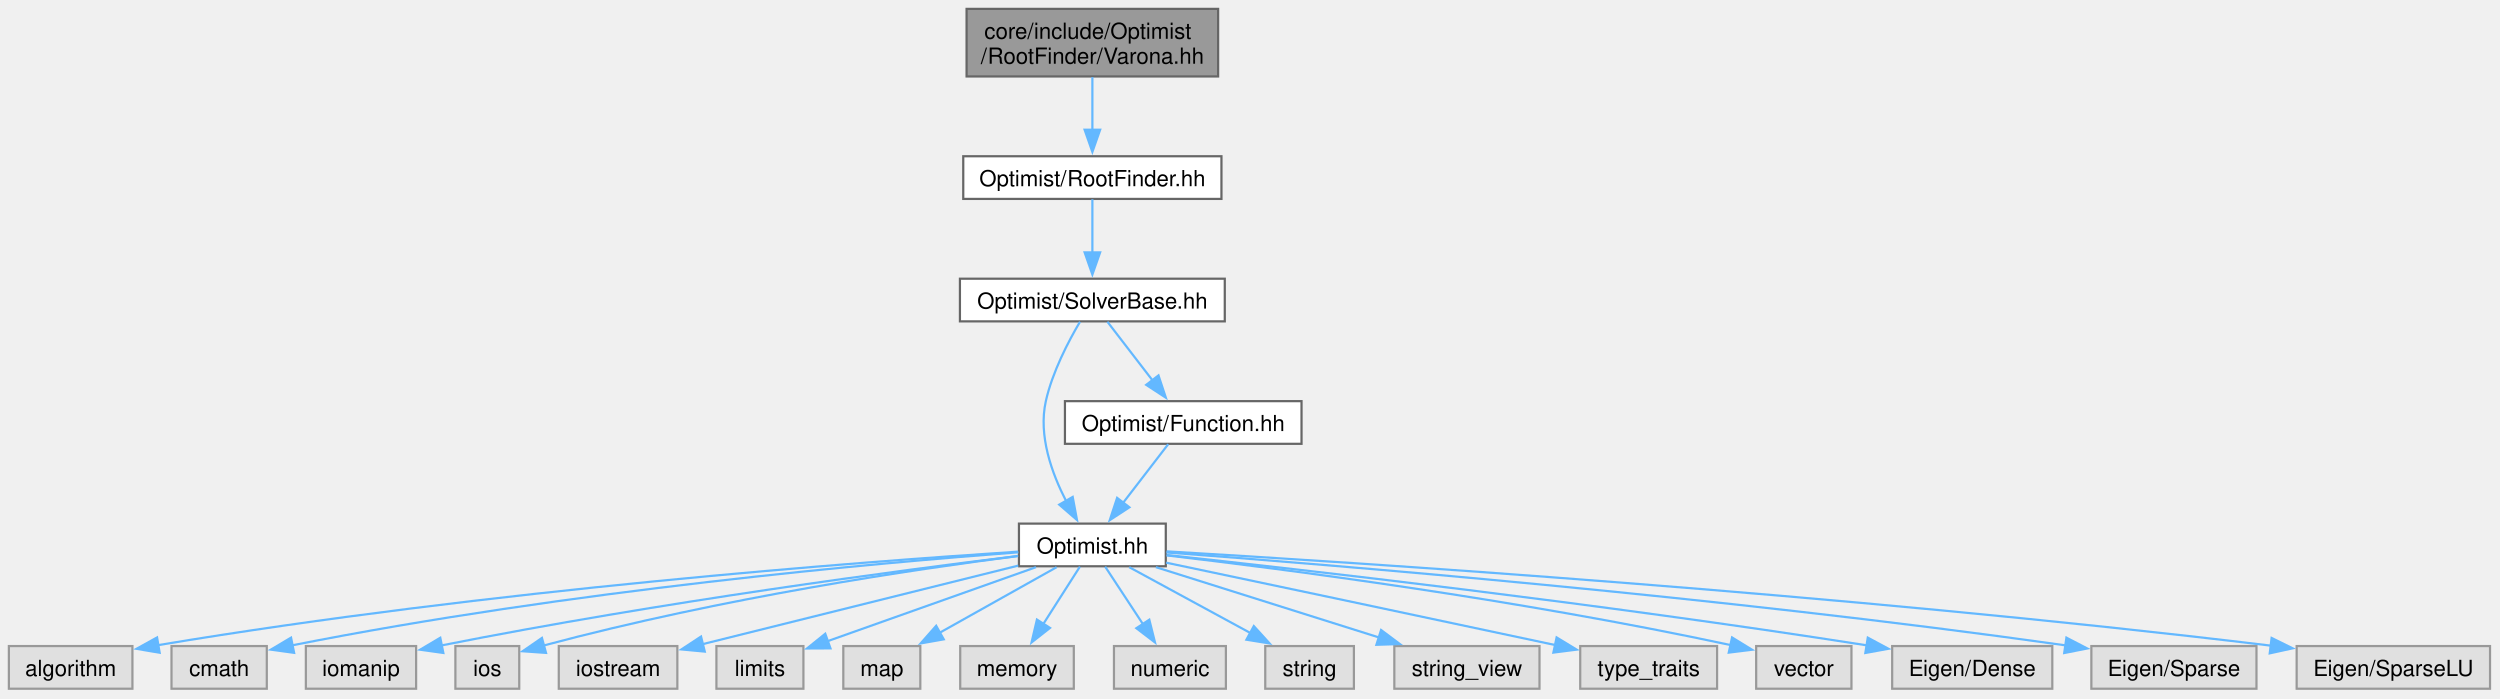
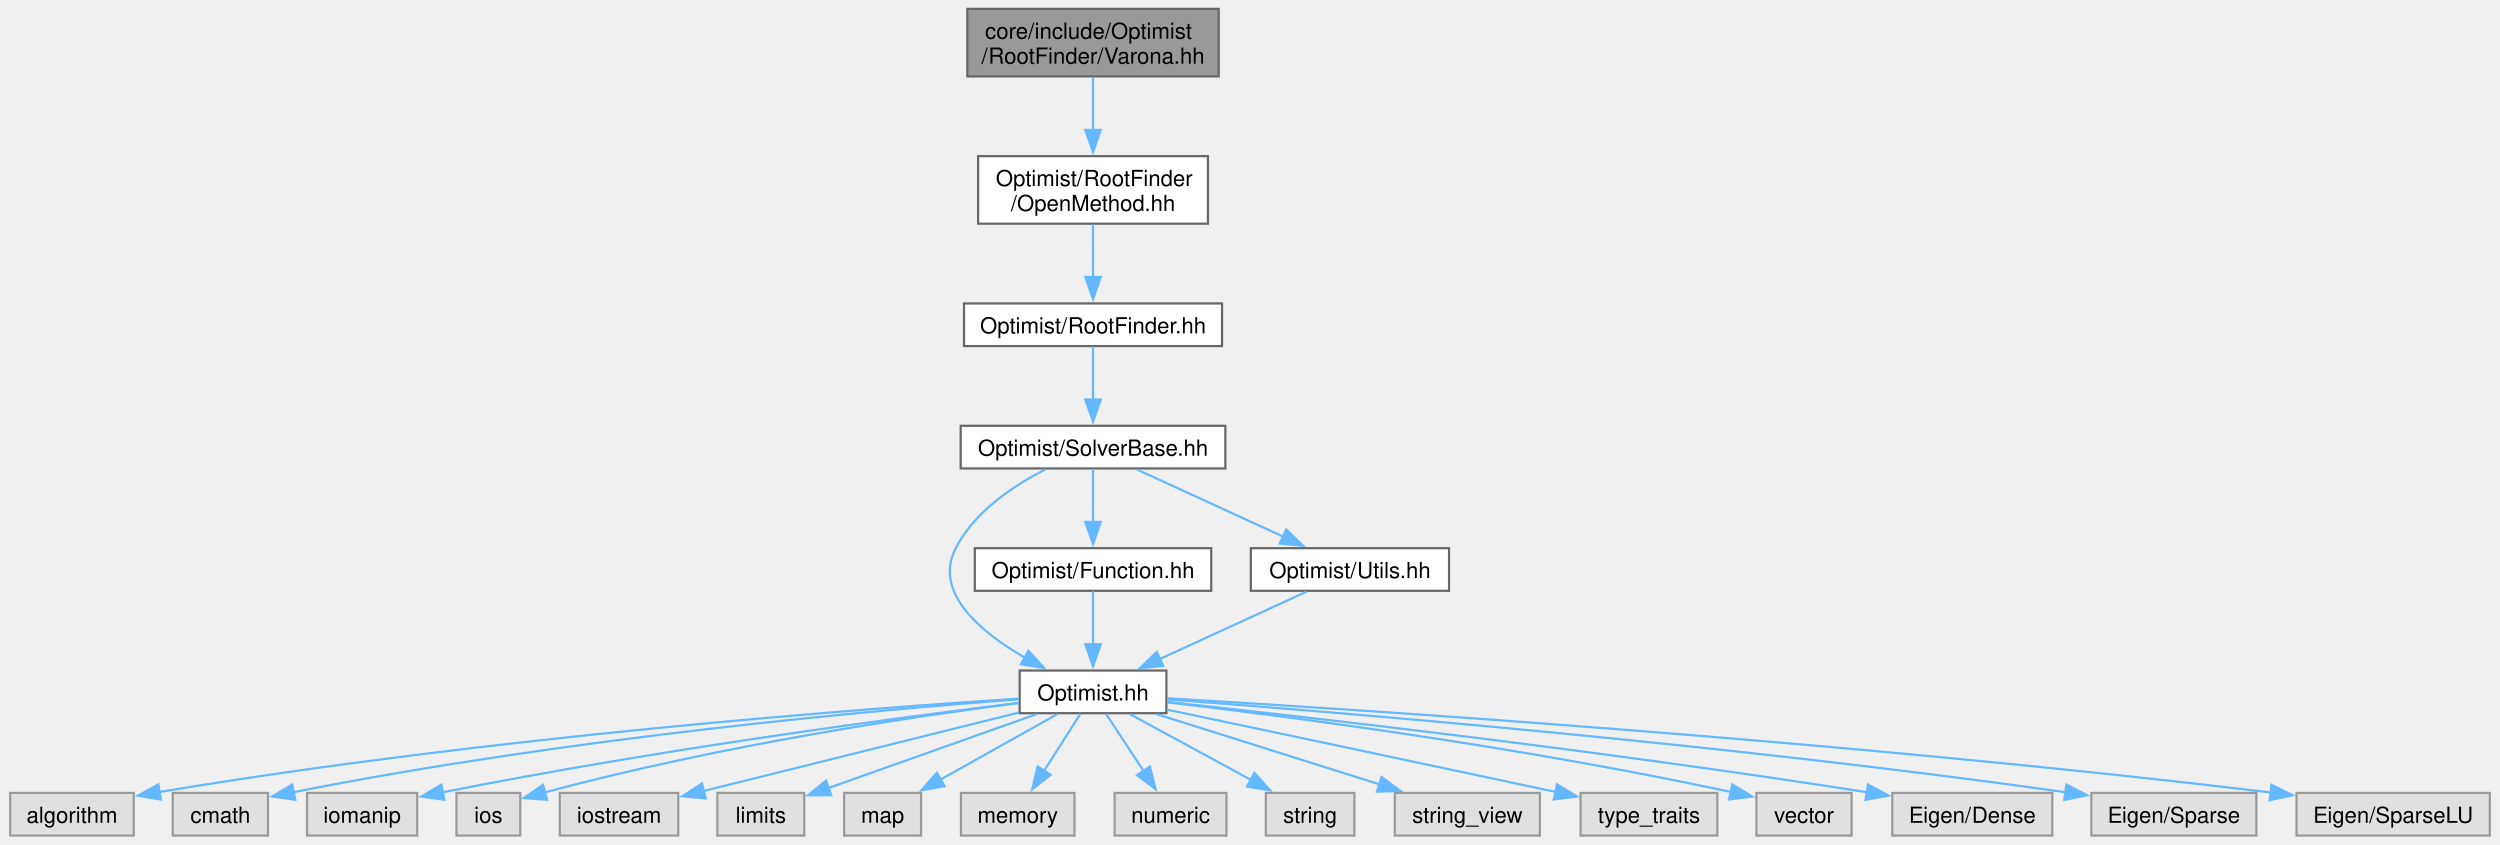
- <svg xmlns="http://www.w3.org/2000/svg" xmlns:xlink="http://www.w3.org/1999/xlink" width="1128pt" height="315pt" viewBox="0.00 0.00 1128.00 315.00">
-   <g id="graph0" class="graph" transform="scale(1 1) rotate(0) translate(4 310.75)">
+ <svg xmlns="http://www.w3.org/2000/svg" xmlns:xlink="http://www.w3.org/1999/xlink" width="1128pt" height="381pt" viewBox="0.00 0.00 1127.50 381.25">
+   <g id="graph0" class="graph" transform="scale(1 1) rotate(0) translate(4 377.25)">
    <g id="Node000001" class="node">
      <g id="a_Node000001">
        <a xlink:title=" ">
-           <polygon fill="#999999" stroke="#666666" points="545.62,-306.75 432.12,-306.75 432.12,-276.25 545.62,-276.25 545.62,-306.75" />
-           <text xml:space="preserve" text-anchor="start" x="440.12" y="-293.25" font-family="Helvetica,sans-Serif" font-size="10.00">core/include/Optimist</text>
-           <text xml:space="preserve" text-anchor="middle" x="488.88" y="-282" font-family="Helvetica,sans-Serif" font-size="10.00">/RootFinder/Varona.hh</text>
+           <polygon fill="#999999" stroke="#666666" points="545.62,-373.25 432.12,-373.25 432.12,-342.75 545.62,-342.75 545.62,-373.25" />
+           <text text-anchor="start" x="440.12" y="-359.75" font-family="Helvetica,sans-Serif" font-size="10.00">core/include/Optimist</text>
+           <text text-anchor="middle" x="488.88" y="-348.5" font-family="Helvetica,sans-Serif" font-size="10.00">/RootFinder/Varona.hh</text>
        </a>
      </g>
    </g>
    <g id="Node000002" class="node">
      <g id="a_Node000002">
+         <a xlink:href="_open_method_8hh.html" target="_top" xlink:title=" ">
+           <polygon fill="white" stroke="#666666" points="540.75,-306.75 437,-306.75 437,-276.25 540.75,-276.25 540.75,-306.75" />
+           <text text-anchor="start" x="445" y="-293.25" font-family="Helvetica,sans-Serif" font-size="10.00">Optimist/RootFinder</text>
+           <text text-anchor="middle" x="488.88" y="-282" font-family="Helvetica,sans-Serif" font-size="10.00">/OpenMethod.hh</text>
+         </a>
+       </g>
+     </g>
+     <g id="edge1_Node000001_Node000002" class="edge">
+       <g id="a_edge1_Node000001_Node000002">
+         <a xlink:title=" ">
+           <path fill="none" stroke="#63b8ff" d="M488.88,-342.36C488.88,-335.27 488.88,-326.54 488.88,-318.38" />
+           <polygon fill="#63b8ff" stroke="#63b8ff" points="492.38,-318.59 488.88,-308.59 485.38,-318.59 492.38,-318.59" />
+         </a>
+       </g>
+     </g>
+     <g id="Node000003" class="node">
+       <g id="a_Node000003">
        <a xlink:href="_root_finder_8hh.html" target="_top" xlink:title=" ">
          <polygon fill="white" stroke="#666666" points="547.12,-240.25 430.62,-240.25 430.62,-221 547.12,-221 547.12,-240.25" />
-           <text xml:space="preserve" text-anchor="middle" x="488.88" y="-226.75" font-family="Helvetica,sans-Serif" font-size="10.00">Optimist/RootFinder.hh</text>
-         </a>
-       </g>
-     </g>
-     <g id="edge1_Node000001_Node000002" class="edge">
-       <g id="a_edge1_Node000001_Node000002">
+           <text text-anchor="middle" x="488.88" y="-226.75" font-family="Helvetica,sans-Serif" font-size="10.00">Optimist/RootFinder.hh</text>
+         </a>
+       </g>
+     </g>
+     <g id="edge2_Node000002_Node000003" class="edge">
+       <g id="a_edge2_Node000002_Node000003">
        <a xlink:title=" ">
          <path fill="none" stroke="#63b8ff" d="M488.88,-275.95C488.88,-268.71 488.88,-259.84 488.88,-251.94" />
          <polygon fill="#63b8ff" stroke="#63b8ff" points="492.38,-252.21 488.88,-242.21 485.38,-252.21 492.38,-252.21" />
        </a>
      </g>
    </g>
-     <g id="Node000003" class="node">
-       <g id="a_Node000003">
+     <g id="Node000004" class="node">
+       <g id="a_Node000004">
        <a xlink:href="_solver_base_8hh.html" target="_top" xlink:title=" ">
          <polygon fill="white" stroke="#666666" points="548.62,-185 429.12,-185 429.12,-165.75 548.62,-165.75 548.62,-185" />
-           <text xml:space="preserve" text-anchor="middle" x="488.88" y="-171.5" font-family="Helvetica,sans-Serif" font-size="10.00">Optimist/SolverBase.hh</text>
-         </a>
-       </g>
-     </g>
-     <g id="edge2_Node000002_Node000003" class="edge">
-       <g id="a_edge2_Node000002_Node000003">
+           <text text-anchor="middle" x="488.88" y="-171.5" font-family="Helvetica,sans-Serif" font-size="10.00">Optimist/SolverBase.hh</text>
+         </a>
+       </g>
+     </g>
+     <g id="edge3_Node000003_Node000004" class="edge">
+       <g id="a_edge3_Node000003_Node000004">
        <a xlink:title=" ">
          <path fill="none" stroke="#63b8ff" d="M488.88,-220.83C488.88,-214.32 488.88,-205.17 488.88,-196.87" />
          <polygon fill="#63b8ff" stroke="#63b8ff" points="492.38,-196.87 488.88,-186.87 485.38,-196.87 492.38,-196.87" />
        </a>
      </g>
    </g>
-     <g id="Node000004" class="node">
-       <g id="a_Node000004">
+     <g id="Node000005" class="node">
+       <g id="a_Node000005">
        <a xlink:href="_optimist_8hh.html" target="_top" xlink:title=" ">
          <polygon fill="white" stroke="#666666" points="522,-74.5 455.75,-74.5 455.75,-55.25 522,-55.25 522,-74.5" />
-           <text xml:space="preserve" text-anchor="middle" x="488.88" y="-61" font-family="Helvetica,sans-Serif" font-size="10.00">Optimist.hh</text>
-         </a>
-       </g>
-     </g>
-     <g id="edge3_Node000003_Node000004" class="edge">
-       <g id="a_edge3_Node000003_Node000004">
-         <a xlink:title=" ">
-           <path fill="none" stroke="#63b8ff" d="M483.3,-165.57C478.13,-156.86 470.83,-142.95 467.88,-129.75 464.41,-114.24 470.57,-97.17 477.09,-84.57" />
-           <polygon fill="#63b8ff" stroke="#63b8ff" points="480,-86.54 481.94,-76.13 473.93,-83.06 480,-86.54" />
+           <text text-anchor="middle" x="488.88" y="-61" font-family="Helvetica,sans-Serif" font-size="10.00">Optimist.hh</text>
+         </a>
+       </g>
+     </g>
+     <g id="edge4_Node000004_Node000005" class="edge">
+       <g id="a_edge4_Node000004_Node000005">
+         <a xlink:title=" ">
+           <path fill="none" stroke="#63b8ff" d="M467.44,-165.37C453.09,-158.07 435.34,-146.27 426.88,-129.75 416.69,-109.86 437.78,-92.07 458.07,-80.34" />
+           <polygon fill="#63b8ff" stroke="#63b8ff" points="459.65,-83.47 466.8,-75.65 456.33,-77.3 459.65,-83.47" />
+         </a>
+       </g>
+     </g>
+     <g id="Node000022" class="node">
+       <g id="a_Node000022">
+         <a xlink:href="_function_8hh.html" target="_top" xlink:title=" ">
+           <polygon fill="white" stroke="#666666" points="542.25,-129.75 435.5,-129.75 435.5,-110.5 542.25,-110.5 542.25,-129.75" />
+           <text text-anchor="middle" x="488.88" y="-116.25" font-family="Helvetica,sans-Serif" font-size="10.00">Optimist/Function.hh</text>
+         </a>
+       </g>
+     </g>
+     <g id="edge21_Node000004_Node000022" class="edge">
+       <g id="a_edge21_Node000004_Node000022">
+         <a xlink:title=" ">
+           <path fill="none" stroke="#63b8ff" d="M488.88,-165.58C488.88,-159.07 488.88,-149.92 488.88,-141.62" />
+           <polygon fill="#63b8ff" stroke="#63b8ff" points="492.38,-141.62 488.88,-131.62 485.38,-141.62 492.38,-141.62" />
+         </a>
+       </g>
+     </g>
+     <g id="Node000023" class="node">
+       <g id="a_Node000023">
+         <a xlink:href="_utils_8hh.html" target="_top" xlink:title=" ">
+           <polygon fill="white" stroke="#666666" points="649.62,-129.75 560.12,-129.75 560.12,-110.5 649.62,-110.5 649.62,-129.75" />
+           <text text-anchor="middle" x="604.88" y="-116.25" font-family="Helvetica,sans-Serif" font-size="10.00">Optimist/Utils.hh</text>
+         </a>
+       </g>
+     </g>
+     <g id="edge23_Node000004_Node000023" class="edge">
+       <g id="a_edge23_Node000004_Node000023">
+         <a xlink:title=" ">
+           <path fill="none" stroke="#63b8ff" d="M508.55,-165.34C526.72,-157 553.96,-144.5 574.84,-134.91" />
+           <polygon fill="#63b8ff" stroke="#63b8ff" points="576.1,-138.19 583.73,-130.83 573.18,-131.83 576.1,-138.19" />
+         </a>
+       </g>
+     </g>
+     <g id="Node000006" class="node">
+       <g id="a_Node000006">
+         <a xlink:title=" ">
+           <polygon fill="#e0e0e0" stroke="#999999" points="55.75,-19.25 0,-19.25 0,0 55.75,0 55.75,-19.25" />
+           <text text-anchor="middle" x="27.88" y="-5.75" font-family="Helvetica,sans-Serif" font-size="10.00">algorithm</text>
+         </a>
+       </g>
+     </g>
+     <g id="edge5_Node000005_Node000006" class="edge">
+       <g id="a_edge5_Node000005_Node000006">
+         <a xlink:title=" ">
+           <path fill="none" stroke="#63b8ff" d="M455.34,-61.85C385.03,-57.28 216.95,-44.69 67.3,-19.66" />
+           <polygon fill="#63b8ff" stroke="#63b8ff" points="68.04,-16.23 57.59,-18.01 66.87,-23.14 68.04,-16.23" />
+         </a>
+       </g>
+     </g>
+     <g id="Node000007" class="node">
+       <g id="a_Node000007">
+         <a xlink:title=" ">
+           <polygon fill="#e0e0e0" stroke="#999999" points="116.38,-19.25 73.38,-19.25 73.38,0 116.38,0 116.38,-19.25" />
+           <text text-anchor="middle" x="94.88" y="-5.75" font-family="Helvetica,sans-Serif" font-size="10.00">cmath</text>
+         </a>
+       </g>
+     </g>
+     <g id="edge6_Node000005_Node000007" class="edge">
+       <g id="a_edge6_Node000005_Node000007">
+         <a xlink:title=" ">
+           <path fill="none" stroke="#63b8ff" d="M455.47,-61.55C392.85,-56.82 253.47,-44.5 127.69,-19.55" />
+           <polygon fill="#63b8ff" stroke="#63b8ff" points="128.71,-16.19 118.21,-17.64 127.32,-23.05 128.71,-16.19" />
+         </a>
+       </g>
+     </g>
+     <g id="Node000008" class="node">
+       <g id="a_Node000008">
+         <a xlink:title=" ">
+           <polygon fill="#e0e0e0" stroke="#999999" points="183.75,-19.25 134,-19.25 134,0 183.75,0 183.75,-19.25" />
+           <text text-anchor="middle" x="158.88" y="-5.75" font-family="Helvetica,sans-Serif" font-size="10.00">iomanip</text>
+         </a>
+       </g>
+     </g>
+     <g id="edge7_Node000005_Node000008" class="edge">
+       <g id="a_edge7_Node000005_Node000008">
+         <a xlink:title=" ">
+           <path fill="none" stroke="#63b8ff" d="M455.39,-59.92C402.33,-53.42 295.46,-39.38 195.3,-19.56" />
+           <polygon fill="#63b8ff" stroke="#63b8ff" points="196.04,-16.14 185.55,-17.61 194.66,-23 196.04,-16.14" />
+         </a>
+       </g>
+     </g>
+     <g id="Node000009" class="node">
+       <g id="a_Node000009">
+         <a xlink:title=" ">
+           <polygon fill="#e0e0e0" stroke="#999999" points="230.28,-19.25 201.47,-19.25 201.47,0 230.28,0 230.28,-19.25" />
+           <text text-anchor="middle" x="215.88" y="-5.75" font-family="Helvetica,sans-Serif" font-size="10.00">ios</text>
+         </a>
+       </g>
+     </g>
+     <g id="edge8_Node000005_Node000009" class="edge">
+       <g id="a_edge8_Node000005_Node000009">
+         <a xlink:title=" ">
+           <path fill="none" stroke="#63b8ff" d="M455.29,-59.86C408.97,-53.89 322.8,-41.27 241.29,-19.5" />
+           <polygon fill="#63b8ff" stroke="#63b8ff" points="242.37,-16.16 231.8,-16.91 240.53,-22.92 242.37,-16.16" />
+         </a>
+       </g>
+     </g>
+     <g id="Node000010" class="node">
+       <g id="a_Node000010">
+         <a xlink:title=" ">
+           <polygon fill="#e0e0e0" stroke="#999999" points="301.62,-19.25 248.12,-19.25 248.12,0 301.62,0 301.62,-19.25" />
+           <text text-anchor="middle" x="274.88" y="-5.75" font-family="Helvetica,sans-Serif" font-size="10.00">iostream</text>
+         </a>
+       </g>
+     </g>
+     <g id="edge9_Node000005_Node000010" class="edge">
+       <g id="a_edge9_Node000005_Node000010">
+         <a xlink:title=" ">
+           <path fill="none" stroke="#63b8ff" d="M455.44,-55.55C416.84,-45.95 353.48,-30.19 313,-20.11" />
+           <polygon fill="#63b8ff" stroke="#63b8ff" points="314,-16.75 303.45,-17.73 312.31,-23.55 314,-16.75" />
+         </a>
+       </g>
+     </g>
+     <g id="Node000011" class="node">
+       <g id="a_Node000011">
+         <a xlink:title=" ">
+           <polygon fill="#e0e0e0" stroke="#999999" points="358.5,-19.25 319.25,-19.25 319.25,0 358.5,0 358.5,-19.25" />
+           <text text-anchor="middle" x="338.88" y="-5.75" font-family="Helvetica,sans-Serif" font-size="10.00">limits</text>
+         </a>
+       </g>
+     </g>
+     <g id="edge10_Node000005_Node000011" class="edge">
+       <g id="a_edge10_Node000005_Node000011">
+         <a xlink:title=" ">
+           <path fill="none" stroke="#63b8ff" d="M463.43,-54.84C437.42,-45.61 397.03,-31.27 369.34,-21.44" />
+           <polygon fill="#63b8ff" stroke="#63b8ff" points="370.71,-18.21 360.11,-18.16 368.36,-24.81 370.71,-18.21" />
+         </a>
+       </g>
+     </g>
+     <g id="Node000012" class="node">
+       <g id="a_Node000012">
+         <a xlink:title=" ">
+           <polygon fill="#e0e0e0" stroke="#999999" points="411.25,-19.25 376.5,-19.25 376.5,0 411.25,0 411.25,-19.25" />
+           <text text-anchor="middle" x="393.88" y="-5.75" font-family="Helvetica,sans-Serif" font-size="10.00">map</text>
+         </a>
+       </g>
+     </g>
+     <g id="edge11_Node000005_Node000012" class="edge">
+       <g id="a_edge11_Node000005_Node000012">
+         <a xlink:title=" ">
+           <path fill="none" stroke="#63b8ff" d="M472.76,-54.84C458.29,-46.73 436.8,-34.68 419.89,-25.21" />
+           <polygon fill="#63b8ff" stroke="#63b8ff" points="421.82,-22.28 411.39,-20.44 418.4,-28.39 421.82,-22.28" />
+         </a>
+       </g>
+     </g>
+     <g id="Node000013" class="node">
+       <g id="a_Node000013">
+         <a xlink:title=" ">
+           <polygon fill="#e0e0e0" stroke="#999999" points="480.5,-19.25 429.25,-19.25 429.25,0 480.5,0 480.5,-19.25" />
+           <text text-anchor="middle" x="454.88" y="-5.75" font-family="Helvetica,sans-Serif" font-size="10.00">memory</text>
+         </a>
+       </g>
+     </g>
+     <g id="edge12_Node000005_Node000013" class="edge">
+       <g id="a_edge12_Node000005_Node000013">
+         <a xlink:title=" ">
+           <path fill="none" stroke="#63b8ff" d="M483.26,-55.08C478.76,-48.03 472.29,-37.9 466.66,-29.08" />
+           <polygon fill="#63b8ff" stroke="#63b8ff" points="469.76,-27.43 461.43,-20.88 463.86,-31.2 469.76,-27.43" />
+         </a>
+       </g>
+     </g>
+     <g id="Node000014" class="node">
+       <g id="a_Node000014">
+         <a xlink:title=" ">
+           <polygon fill="#e0e0e0" stroke="#999999" points="549.12,-19.25 498.62,-19.25 498.62,0 549.12,0 549.12,-19.25" />
+           <text text-anchor="middle" x="523.88" y="-5.75" font-family="Helvetica,sans-Serif" font-size="10.00">numeric</text>
+         </a>
+       </g>
+     </g>
+     <g id="edge13_Node000005_Node000014" class="edge">
+       <g id="a_edge13_Node000005_Node000014">
+         <a xlink:title=" ">
+           <path fill="none" stroke="#63b8ff" d="M494.65,-55.08C499.29,-48.03 505.95,-37.9 511.74,-29.08" />
+           <polygon fill="#63b8ff" stroke="#63b8ff" points="514.57,-31.15 517.14,-20.87 508.72,-27.31 514.57,-31.15" />
+         </a>
+       </g>
+     </g>
+     <g id="Node000015" class="node">
+       <g id="a_Node000015">
+         <a xlink:title=" ">
+           <polygon fill="#e0e0e0" stroke="#999999" points="606.88,-19.25 566.88,-19.25 566.88,0 606.88,0 606.88,-19.25" />
+           <text text-anchor="middle" x="586.88" y="-5.75" font-family="Helvetica,sans-Serif" font-size="10.00">string</text>
+         </a>
+       </g>
+     </g>
+     <g id="edge14_Node000005_Node000015" class="edge">
+       <g id="a_edge14_Node000005_Node000015">
+         <a xlink:title=" ">
+           <path fill="none" stroke="#63b8ff" d="M505.5,-54.84C520.56,-46.66 543.02,-34.46 560.53,-24.94" />
+           <polygon fill="#63b8ff" stroke="#63b8ff" points="561.72,-28.27 568.84,-20.43 558.38,-22.12 561.72,-28.27" />
+         </a>
+       </g>
+     </g>
+     <g id="Node000016" class="node">
+       <g id="a_Node000016">
+         <a xlink:title=" ">
+           <polygon fill="#e0e0e0" stroke="#999999" points="690.62,-19.25 625.12,-19.25 625.12,0 690.62,0 690.62,-19.25" />
+           <text text-anchor="middle" x="657.88" y="-5.75" font-family="Helvetica,sans-Serif" font-size="10.00">string_view</text>
+         </a>
+       </g>
+     </g>
+     <g id="edge15_Node000005_Node000016" class="edge">
+       <g id="a_edge15_Node000005_Node000016">
+         <a xlink:title=" ">
+           <path fill="none" stroke="#63b8ff" d="M517.54,-54.84C545.22,-46.12 587.36,-32.84 618.25,-23.11" />
+           <polygon fill="#63b8ff" stroke="#63b8ff" points="619.14,-26.5 627.62,-20.16 617.03,-19.82 619.14,-26.5" />
+         </a>
+       </g>
+     </g>
+     <g id="Node000017" class="node">
+       <g id="a_Node000017">
+         <a xlink:title=" ">
+           <polygon fill="#e0e0e0" stroke="#999999" points="770.75,-19.25 709,-19.25 709,0 770.75,0 770.75,-19.25" />
+           <text text-anchor="middle" x="739.88" y="-5.75" font-family="Helvetica,sans-Serif" font-size="10.00">type_traits</text>
+         </a>
+       </g>
+     </g>
+     <g id="edge16_Node000005_Node000017" class="edge">
+       <g id="a_edge16_Node000005_Node000017">
+         <a xlink:title=" ">
+           <path fill="none" stroke="#63b8ff" d="M522.14,-56.88C561.61,-48.58 629.71,-34.21 697.92,-19.66" />
+           <polygon fill="#63b8ff" stroke="#63b8ff" points="698.34,-23.15 707.39,-17.64 696.88,-16.3 698.34,-23.15" />
+         </a>
+       </g>
+     </g>
+     <g id="Node000018" class="node">
+       <g id="a_Node000018">
+         <a xlink:title=" ">
+           <polygon fill="#e0e0e0" stroke="#999999" points="831.38,-19.25 788.38,-19.25 788.38,0 831.38,0 831.38,-19.25" />
+           <text text-anchor="middle" x="809.88" y="-5.75" font-family="Helvetica,sans-Serif" font-size="10.00">vector</text>
+         </a>
+       </g>
+     </g>
+     <g id="edge17_Node000005_Node000018" class="edge">
+       <g id="a_edge17_Node000005_Node000018">
+         <a xlink:title=" ">
+           <path fill="none" stroke="#63b8ff" d="M522.3,-60.16C574.66,-54.03 679.37,-40.57 776.78,-19.71" />
+           <polygon fill="#63b8ff" stroke="#63b8ff" points="777.5,-23.13 786.52,-17.59 776.01,-16.29 777.5,-23.13" />
+         </a>
+       </g>
+     </g>
+     <g id="Node000019" class="node">
+       <g id="a_Node000019">
+         <a xlink:title=" ">
+           <polygon fill="#e0e0e0" stroke="#999999" points="922,-19.25 849.75,-19.25 849.75,0 922,0 922,-19.25" />
+           <text text-anchor="middle" x="885.88" y="-5.75" font-family="Helvetica,sans-Serif" font-size="10.00">Eigen/Dense</text>
+         </a>
+       </g>
+     </g>
+     <g id="edge18_Node000005_Node000019" class="edge">
+       <g id="a_edge18_Node000005_Node000019">
+         <a xlink:title=" ">
+           <path fill="none" stroke="#63b8ff" d="M522.46,-60.33C583.36,-53.76 716.29,-38.7 838.52,-19.54" />
+           <polygon fill="#63b8ff" stroke="#63b8ff" points="838.74,-23.05 848.07,-18.03 837.64,-16.13 838.74,-23.05" />
+         </a>
+       </g>
+     </g>
+     <g id="Node000020" class="node">
+       <g id="a_Node000020">
+         <a xlink:title=" ">
+           <polygon fill="#e0e0e0" stroke="#999999" points="1014.12,-19.25 939.62,-19.25 939.62,0 1014.12,0 1014.12,-19.25" />
+           <text text-anchor="middle" x="976.88" y="-5.75" font-family="Helvetica,sans-Serif" font-size="10.00">Eigen/Sparse</text>
+         </a>
+       </g>
+     </g>
+     <g id="edge19_Node000005_Node000020" class="edge">
+       <g id="a_edge19_Node000005_Node000020">
+         <a xlink:title=" ">
+           <path fill="none" stroke="#63b8ff" d="M522.26,-61.48C594.41,-56.08 770.45,-41.81 927.96,-19.56" />
+           <polygon fill="#63b8ff" stroke="#63b8ff" points="928.36,-23.04 937.76,-18.16 927.37,-16.11 928.36,-23.04" />
        </a>
      </g>
    </g>
    <g id="Node000021" class="node">
      <g id="a_Node000021">
-         <a xlink:href="_function_8hh.html" target="_top" xlink:title=" ">
-           <polygon fill="white" stroke="#666666" points="583.25,-129.75 476.5,-129.75 476.5,-110.5 583.25,-110.5 583.25,-129.75" />
-           <text xml:space="preserve" text-anchor="middle" x="529.88" y="-116.25" font-family="Helvetica,sans-Serif" font-size="10.00">Optimist/Function.hh</text>
-         </a>
-       </g>
-     </g>
-     <g id="edge20_Node000003_Node000021" class="edge">
-       <g id="a_edge20_Node000003_Node000021">
-         <a xlink:title=" ">
-           <path fill="none" stroke="#63b8ff" d="M495.65,-165.58C501.19,-158.38 509.22,-147.96 516.1,-139.01" />
-           <polygon fill="#63b8ff" stroke="#63b8ff" points="518.71,-141.37 522.03,-131.31 513.16,-137.1 518.71,-141.37" />
-         </a>
-       </g>
-     </g>
-     <g id="Node000005" class="node">
-       <g id="a_Node000005">
-         <a xlink:title=" ">
-           <polygon fill="#e0e0e0" stroke="#999999" points="55.75,-19.25 0,-19.25 0,0 55.75,0 55.75,-19.25" />
-           <text xml:space="preserve" text-anchor="middle" x="27.88" y="-5.75" font-family="Helvetica,sans-Serif" font-size="10.00">algorithm</text>
-         </a>
-       </g>
-     </g>
-     <g id="edge4_Node000004_Node000005" class="edge">
-       <g id="a_edge4_Node000004_Node000005">
-         <a xlink:title=" ">
-           <path fill="none" stroke="#63b8ff" d="M455.34,-61.85C385.03,-57.28 216.95,-44.69 67.3,-19.66" />
-           <polygon fill="#63b8ff" stroke="#63b8ff" points="68.04,-16.23 57.59,-18.01 66.87,-23.14 68.04,-16.23" />
-         </a>
-       </g>
-     </g>
-     <g id="Node000006" class="node">
-       <g id="a_Node000006">
-         <a xlink:title=" ">
-           <polygon fill="#e0e0e0" stroke="#999999" points="116.38,-19.25 73.38,-19.25 73.38,0 116.38,0 116.38,-19.25" />
-           <text xml:space="preserve" text-anchor="middle" x="94.88" y="-5.75" font-family="Helvetica,sans-Serif" font-size="10.00">cmath</text>
-         </a>
-       </g>
-     </g>
-     <g id="edge5_Node000004_Node000006" class="edge">
-       <g id="a_edge5_Node000004_Node000006">
-         <a xlink:title=" ">
-           <path fill="none" stroke="#63b8ff" d="M455.47,-61.55C392.85,-56.82 253.47,-44.5 127.69,-19.55" />
-           <polygon fill="#63b8ff" stroke="#63b8ff" points="128.71,-16.19 118.21,-17.64 127.32,-23.05 128.71,-16.19" />
-         </a>
-       </g>
-     </g>
-     <g id="Node000007" class="node">
-       <g id="a_Node000007">
-         <a xlink:title=" ">
-           <polygon fill="#e0e0e0" stroke="#999999" points="183.75,-19.25 134,-19.25 134,0 183.75,0 183.75,-19.25" />
-           <text xml:space="preserve" text-anchor="middle" x="158.88" y="-5.75" font-family="Helvetica,sans-Serif" font-size="10.00">iomanip</text>
-         </a>
-       </g>
-     </g>
-     <g id="edge6_Node000004_Node000007" class="edge">
-       <g id="a_edge6_Node000004_Node000007">
-         <a xlink:title=" ">
-           <path fill="none" stroke="#63b8ff" d="M455.39,-59.92C402.33,-53.42 295.46,-39.38 195.3,-19.56" />
-           <polygon fill="#63b8ff" stroke="#63b8ff" points="196.04,-16.14 185.55,-17.61 194.66,-23 196.04,-16.14" />
-         </a>
-       </g>
-     </g>
-     <g id="Node000008" class="node">
-       <g id="a_Node000008">
-         <a xlink:title=" ">
-           <polygon fill="#e0e0e0" stroke="#999999" points="230.28,-19.25 201.47,-19.25 201.47,0 230.28,0 230.28,-19.25" />
-           <text xml:space="preserve" text-anchor="middle" x="215.88" y="-5.75" font-family="Helvetica,sans-Serif" font-size="10.00">ios</text>
-         </a>
-       </g>
-     </g>
-     <g id="edge7_Node000004_Node000008" class="edge">
-       <g id="a_edge7_Node000004_Node000008">
-         <a xlink:title=" ">
-           <path fill="none" stroke="#63b8ff" d="M455.29,-59.86C408.97,-53.89 322.8,-41.27 241.29,-19.5" />
-           <polygon fill="#63b8ff" stroke="#63b8ff" points="242.37,-16.16 231.8,-16.91 240.53,-22.92 242.37,-16.16" />
-         </a>
-       </g>
-     </g>
-     <g id="Node000009" class="node">
-       <g id="a_Node000009">
-         <a xlink:title=" ">
-           <polygon fill="#e0e0e0" stroke="#999999" points="301.62,-19.25 248.12,-19.25 248.12,0 301.62,0 301.62,-19.25" />
-           <text xml:space="preserve" text-anchor="middle" x="274.88" y="-5.75" font-family="Helvetica,sans-Serif" font-size="10.00">iostream</text>
-         </a>
-       </g>
-     </g>
-     <g id="edge8_Node000004_Node000009" class="edge">
-       <g id="a_edge8_Node000004_Node000009">
-         <a xlink:title=" ">
-           <path fill="none" stroke="#63b8ff" d="M455.44,-55.55C416.84,-45.95 353.48,-30.19 313,-20.11" />
-           <polygon fill="#63b8ff" stroke="#63b8ff" points="314,-16.75 303.45,-17.73 312.31,-23.55 314,-16.75" />
-         </a>
-       </g>
-     </g>
-     <g id="Node000010" class="node">
-       <g id="a_Node000010">
-         <a xlink:title=" ">
-           <polygon fill="#e0e0e0" stroke="#999999" points="358.5,-19.25 319.25,-19.25 319.25,0 358.5,0 358.5,-19.25" />
-           <text xml:space="preserve" text-anchor="middle" x="338.88" y="-5.75" font-family="Helvetica,sans-Serif" font-size="10.00">limits</text>
-         </a>
-       </g>
-     </g>
-     <g id="edge9_Node000004_Node000010" class="edge">
-       <g id="a_edge9_Node000004_Node000010">
-         <a xlink:title=" ">
-           <path fill="none" stroke="#63b8ff" d="M463.43,-54.84C437.42,-45.61 397.03,-31.27 369.34,-21.44" />
-           <polygon fill="#63b8ff" stroke="#63b8ff" points="370.71,-18.21 360.11,-18.16 368.36,-24.81 370.71,-18.21" />
-         </a>
-       </g>
-     </g>
-     <g id="Node000011" class="node">
-       <g id="a_Node000011">
-         <a xlink:title=" ">
-           <polygon fill="#e0e0e0" stroke="#999999" points="411.25,-19.25 376.5,-19.25 376.5,0 411.25,0 411.25,-19.25" />
-           <text xml:space="preserve" text-anchor="middle" x="393.88" y="-5.75" font-family="Helvetica,sans-Serif" font-size="10.00">map</text>
-         </a>
-       </g>
-     </g>
-     <g id="edge10_Node000004_Node000011" class="edge">
-       <g id="a_edge10_Node000004_Node000011">
-         <a xlink:title=" ">
-           <path fill="none" stroke="#63b8ff" d="M472.76,-54.84C458.29,-46.73 436.8,-34.68 419.89,-25.21" />
-           <polygon fill="#63b8ff" stroke="#63b8ff" points="421.82,-22.28 411.39,-20.44 418.4,-28.39 421.82,-22.28" />
-         </a>
-       </g>
-     </g>
-     <g id="Node000012" class="node">
-       <g id="a_Node000012">
-         <a xlink:title=" ">
-           <polygon fill="#e0e0e0" stroke="#999999" points="480.5,-19.25 429.25,-19.25 429.25,0 480.5,0 480.5,-19.25" />
-           <text xml:space="preserve" text-anchor="middle" x="454.88" y="-5.75" font-family="Helvetica,sans-Serif" font-size="10.00">memory</text>
-         </a>
-       </g>
-     </g>
-     <g id="edge11_Node000004_Node000012" class="edge">
-       <g id="a_edge11_Node000004_Node000012">
-         <a xlink:title=" ">
-           <path fill="none" stroke="#63b8ff" d="M483.26,-55.08C478.76,-48.03 472.29,-37.9 466.66,-29.08" />
-           <polygon fill="#63b8ff" stroke="#63b8ff" points="469.76,-27.43 461.43,-20.88 463.86,-31.2 469.76,-27.43" />
-         </a>
-       </g>
-     </g>
-     <g id="Node000013" class="node">
-       <g id="a_Node000013">
-         <a xlink:title=" ">
-           <polygon fill="#e0e0e0" stroke="#999999" points="549.12,-19.25 498.62,-19.25 498.62,0 549.12,0 549.12,-19.25" />
-           <text xml:space="preserve" text-anchor="middle" x="523.88" y="-5.75" font-family="Helvetica,sans-Serif" font-size="10.00">numeric</text>
-         </a>
-       </g>
-     </g>
-     <g id="edge12_Node000004_Node000013" class="edge">
-       <g id="a_edge12_Node000004_Node000013">
-         <a xlink:title=" ">
-           <path fill="none" stroke="#63b8ff" d="M494.65,-55.08C499.29,-48.03 505.95,-37.9 511.74,-29.08" />
-           <polygon fill="#63b8ff" stroke="#63b8ff" points="514.57,-31.15 517.14,-20.87 508.72,-27.31 514.57,-31.15" />
-         </a>
-       </g>
-     </g>
-     <g id="Node000014" class="node">
-       <g id="a_Node000014">
-         <a xlink:title=" ">
-           <polygon fill="#e0e0e0" stroke="#999999" points="606.88,-19.25 566.88,-19.25 566.88,0 606.88,0 606.88,-19.25" />
-           <text xml:space="preserve" text-anchor="middle" x="586.88" y="-5.75" font-family="Helvetica,sans-Serif" font-size="10.00">string</text>
-         </a>
-       </g>
-     </g>
-     <g id="edge13_Node000004_Node000014" class="edge">
-       <g id="a_edge13_Node000004_Node000014">
-         <a xlink:title=" ">
-           <path fill="none" stroke="#63b8ff" d="M505.5,-54.84C520.56,-46.66 543.02,-34.46 560.53,-24.94" />
-           <polygon fill="#63b8ff" stroke="#63b8ff" points="561.72,-28.27 568.84,-20.43 558.38,-22.12 561.72,-28.27" />
-         </a>
-       </g>
-     </g>
-     <g id="Node000015" class="node">
-       <g id="a_Node000015">
-         <a xlink:title=" ">
-           <polygon fill="#e0e0e0" stroke="#999999" points="690.62,-19.25 625.12,-19.25 625.12,0 690.62,0 690.62,-19.25" />
-           <text xml:space="preserve" text-anchor="middle" x="657.88" y="-5.75" font-family="Helvetica,sans-Serif" font-size="10.00">string_view</text>
-         </a>
-       </g>
-     </g>
-     <g id="edge14_Node000004_Node000015" class="edge">
-       <g id="a_edge14_Node000004_Node000015">
-         <a xlink:title=" ">
-           <path fill="none" stroke="#63b8ff" d="M517.54,-54.84C545.22,-46.12 587.36,-32.84 618.25,-23.11" />
-           <polygon fill="#63b8ff" stroke="#63b8ff" points="619.14,-26.5 627.62,-20.16 617.03,-19.82 619.14,-26.5" />
-         </a>
-       </g>
-     </g>
-     <g id="Node000016" class="node">
-       <g id="a_Node000016">
-         <a xlink:title=" ">
-           <polygon fill="#e0e0e0" stroke="#999999" points="770.75,-19.25 709,-19.25 709,0 770.75,0 770.75,-19.25" />
-           <text xml:space="preserve" text-anchor="middle" x="739.88" y="-5.75" font-family="Helvetica,sans-Serif" font-size="10.00">type_traits</text>
-         </a>
-       </g>
-     </g>
-     <g id="edge15_Node000004_Node000016" class="edge">
-       <g id="a_edge15_Node000004_Node000016">
-         <a xlink:title=" ">
-           <path fill="none" stroke="#63b8ff" d="M522.14,-56.88C561.61,-48.58 629.71,-34.21 697.92,-19.66" />
-           <polygon fill="#63b8ff" stroke="#63b8ff" points="698.34,-23.15 707.39,-17.64 696.88,-16.3 698.34,-23.15" />
-         </a>
-       </g>
-     </g>
-     <g id="Node000017" class="node">
-       <g id="a_Node000017">
-         <a xlink:title=" ">
-           <polygon fill="#e0e0e0" stroke="#999999" points="831.38,-19.25 788.38,-19.25 788.38,0 831.38,0 831.38,-19.25" />
-           <text xml:space="preserve" text-anchor="middle" x="809.88" y="-5.75" font-family="Helvetica,sans-Serif" font-size="10.00">vector</text>
-         </a>
-       </g>
-     </g>
-     <g id="edge16_Node000004_Node000017" class="edge">
-       <g id="a_edge16_Node000004_Node000017">
-         <a xlink:title=" ">
-           <path fill="none" stroke="#63b8ff" d="M522.3,-60.16C574.66,-54.03 679.37,-40.57 776.78,-19.71" />
-           <polygon fill="#63b8ff" stroke="#63b8ff" points="777.5,-23.13 786.52,-17.59 776.01,-16.29 777.5,-23.13" />
-         </a>
-       </g>
-     </g>
-     <g id="Node000018" class="node">
-       <g id="a_Node000018">
-         <a xlink:title=" ">
-           <polygon fill="#e0e0e0" stroke="#999999" points="922,-19.25 849.75,-19.25 849.75,0 922,0 922,-19.25" />
-           <text xml:space="preserve" text-anchor="middle" x="885.88" y="-5.75" font-family="Helvetica,sans-Serif" font-size="10.00">Eigen/Dense</text>
-         </a>
-       </g>
-     </g>
-     <g id="edge17_Node000004_Node000018" class="edge">
-       <g id="a_edge17_Node000004_Node000018">
-         <a xlink:title=" ">
-           <path fill="none" stroke="#63b8ff" d="M522.46,-60.33C583.36,-53.76 716.29,-38.7 838.52,-19.54" />
-           <polygon fill="#63b8ff" stroke="#63b8ff" points="838.74,-23.05 848.07,-18.03 837.64,-16.13 838.74,-23.05" />
-         </a>
-       </g>
-     </g>
-     <g id="Node000019" class="node">
-       <g id="a_Node000019">
-         <a xlink:title=" ">
-           <polygon fill="#e0e0e0" stroke="#999999" points="1014.12,-19.25 939.62,-19.25 939.62,0 1014.12,0 1014.12,-19.25" />
-           <text xml:space="preserve" text-anchor="middle" x="976.88" y="-5.75" font-family="Helvetica,sans-Serif" font-size="10.00">Eigen/Sparse</text>
-         </a>
-       </g>
-     </g>
-     <g id="edge18_Node000004_Node000019" class="edge">
-       <g id="a_edge18_Node000004_Node000019">
-         <a xlink:title=" ">
-           <path fill="none" stroke="#63b8ff" d="M522.26,-61.48C594.41,-56.08 770.45,-41.81 927.96,-19.56" />
-           <polygon fill="#63b8ff" stroke="#63b8ff" points="928.36,-23.04 937.76,-18.16 927.37,-16.11 928.36,-23.04" />
-         </a>
-       </g>
-     </g>
-     <g id="Node000020" class="node">
-       <g id="a_Node000020">
        <a xlink:title=" ">
          <polygon fill="#e0e0e0" stroke="#999999" points="1119.5,-19.25 1032.25,-19.25 1032.25,0 1119.5,0 1119.5,-19.25" />
-           <text xml:space="preserve" text-anchor="middle" x="1075.88" y="-5.75" font-family="Helvetica,sans-Serif" font-size="10.00">Eigen/SparseLU</text>
-         </a>
-       </g>
-     </g>
-     <g id="edge19_Node000004_Node000020" class="edge">
-       <g id="a_edge19_Node000004_Node000020">
+           <text text-anchor="middle" x="1075.88" y="-5.75" font-family="Helvetica,sans-Serif" font-size="10.00">Eigen/SparseLU</text>
+         </a>
+       </g>
+     </g>
+     <g id="edge20_Node000005_Node000021" class="edge">
+       <g id="a_edge20_Node000005_Node000021">
        <a xlink:title=" ">
          <path fill="none" stroke="#63b8ff" d="M522.4,-61.98C605.09,-57.13 825.66,-42.99 1020.63,-19.43" />
          <polygon fill="#63b8ff" stroke="#63b8ff" points="1020.95,-22.91 1030.45,-18.23 1020.1,-15.96 1020.95,-22.91" />
        </a>
      </g>
    </g>
-     <g id="edge21_Node000021_Node000004" class="edge">
-       <g id="a_edge21_Node000021_Node000004">
-         <a xlink:title=" ">
-           <path fill="none" stroke="#63b8ff" d="M523.1,-110.33C517.56,-103.13 509.53,-92.71 502.65,-83.76" />
-           <polygon fill="#63b8ff" stroke="#63b8ff" points="505.59,-81.85 496.72,-76.06 500.04,-86.12 505.59,-81.85" />
+     <g id="edge22_Node000022_Node000005" class="edge">
+       <g id="a_edge22_Node000022_Node000005">
+         <a xlink:title=" ">
+           <path fill="none" stroke="#63b8ff" d="M488.88,-110.33C488.88,-103.82 488.88,-94.67 488.88,-86.37" />
+           <polygon fill="#63b8ff" stroke="#63b8ff" points="492.38,-86.37 488.88,-76.37 485.38,-86.37 492.38,-86.37" />
+         </a>
+       </g>
+     </g>
+     <g id="edge24_Node000023_Node000005" class="edge">
+       <g id="a_edge24_Node000023_Node000005">
+         <a xlink:title=" ">
+           <path fill="none" stroke="#63b8ff" d="M585.2,-110.09C567.03,-101.75 539.79,-89.25 518.91,-79.66" />
+           <polygon fill="#63b8ff" stroke="#63b8ff" points="520.57,-76.58 510.02,-75.58 517.65,-82.94 520.57,-76.58" />
        </a>
      </g>
    </g>
  </g>
</svg>
